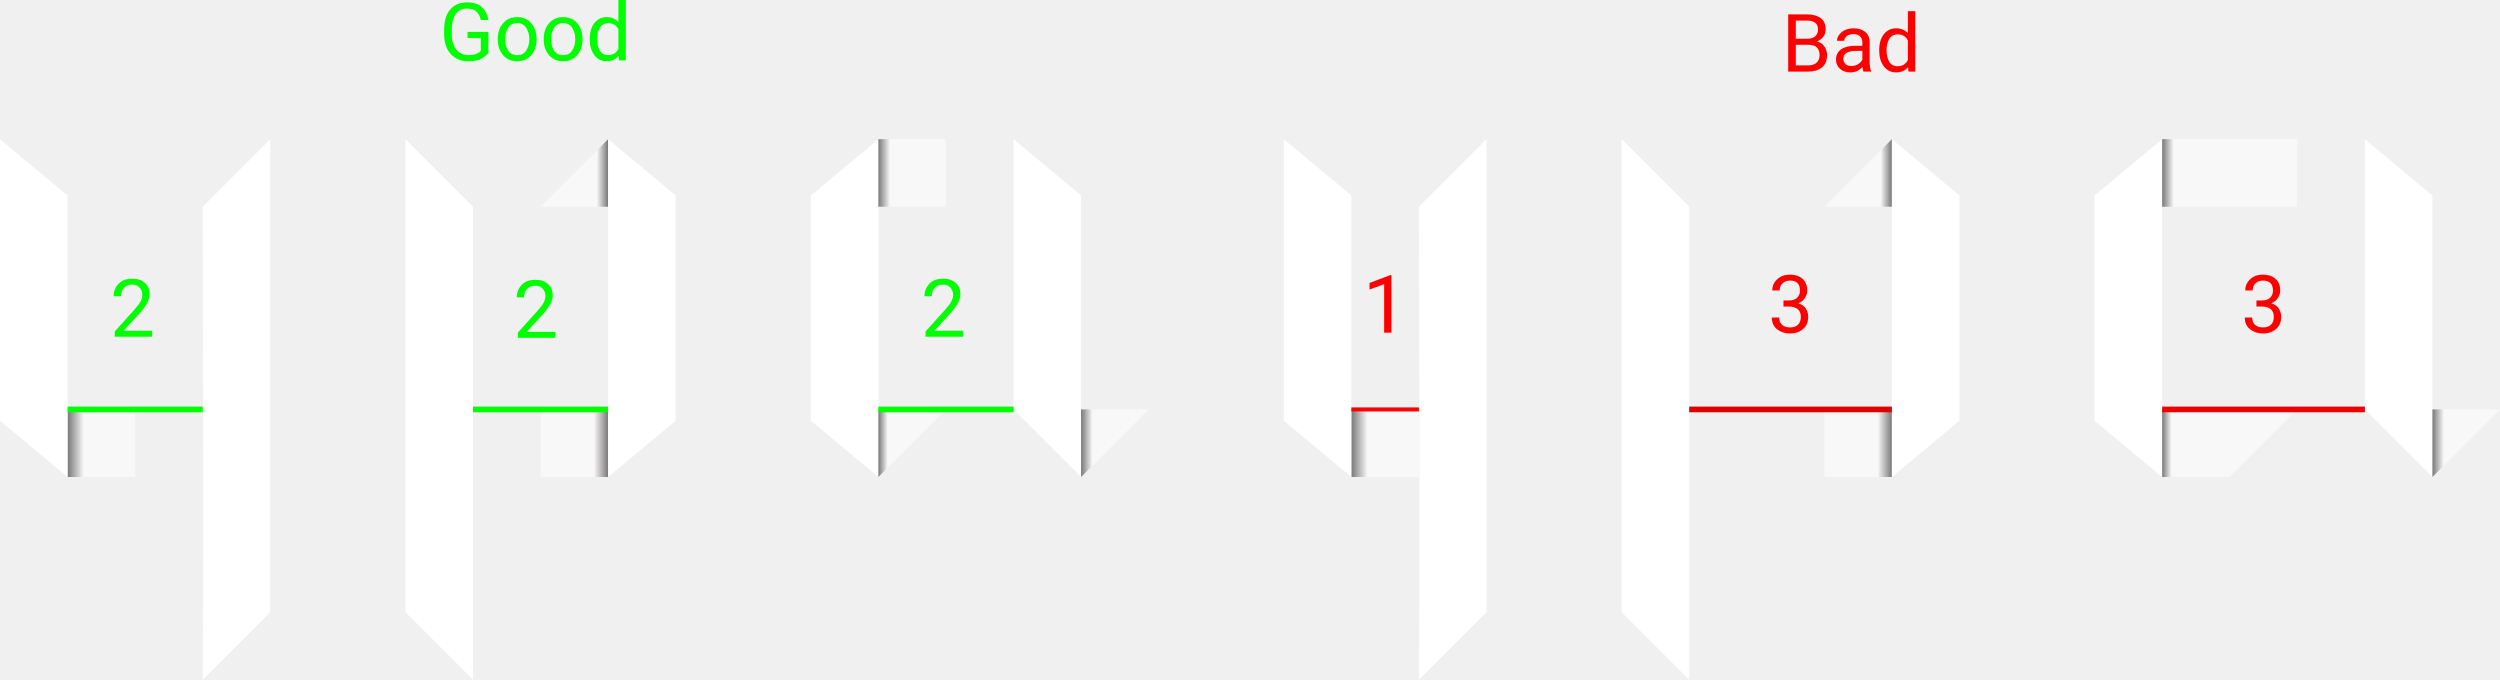
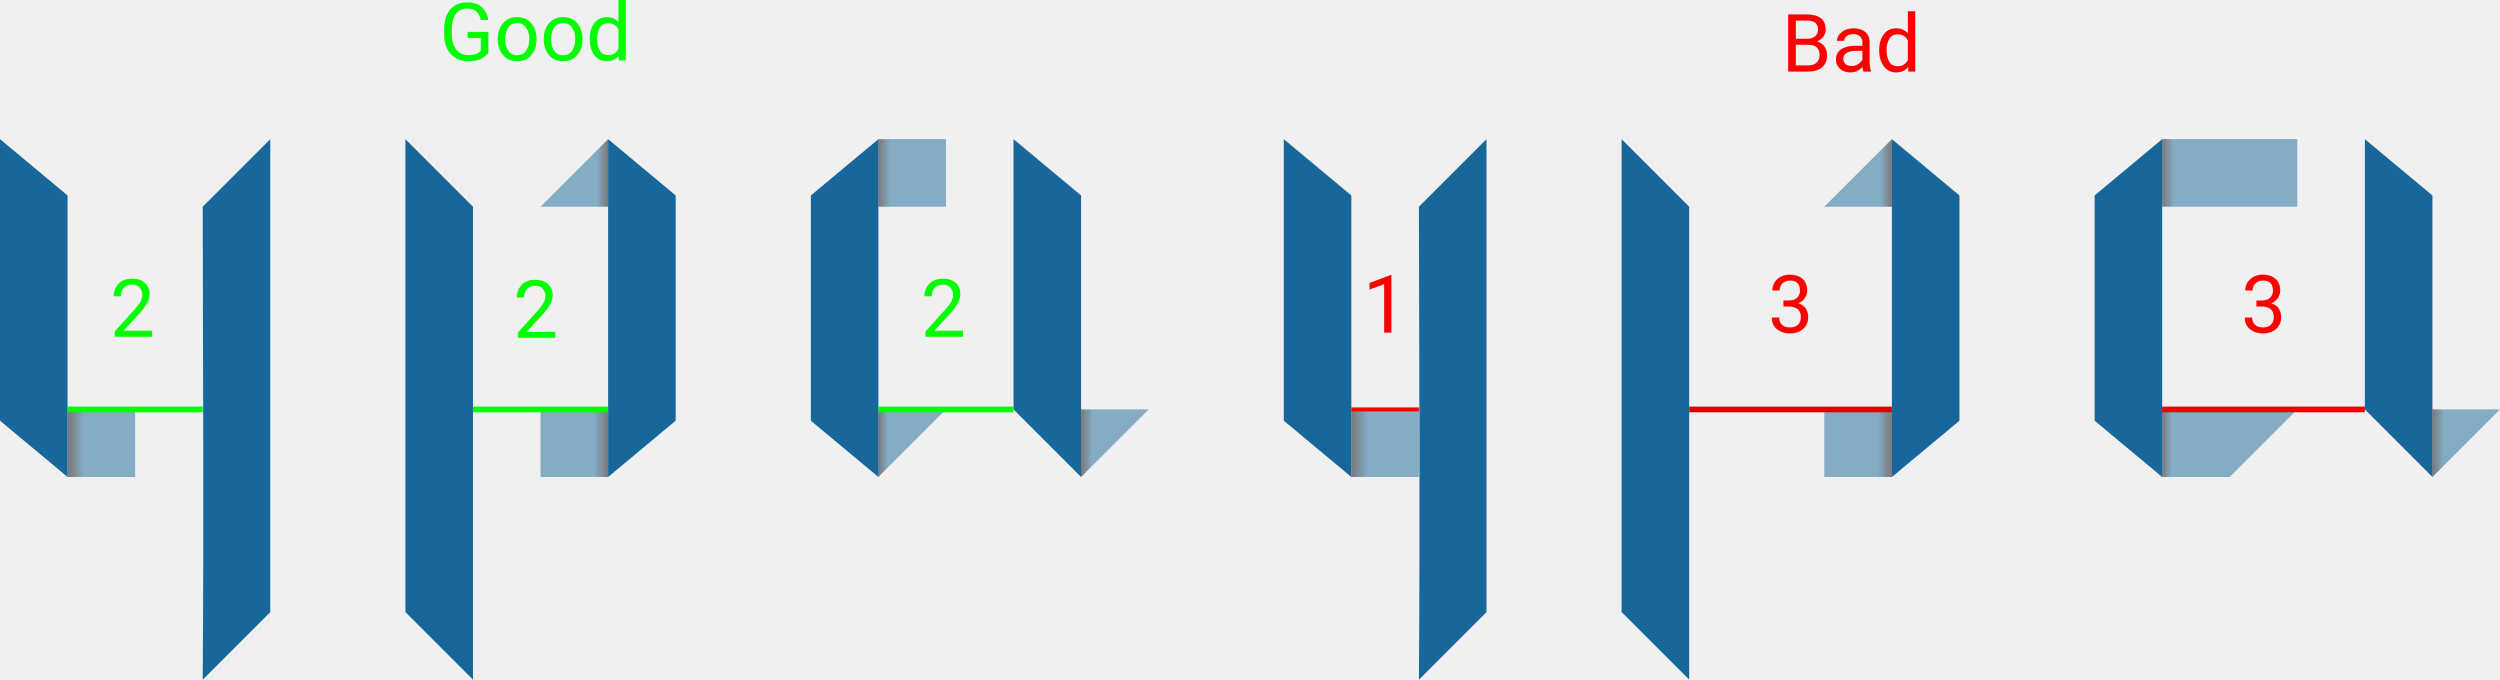
- <svg xmlns="http://www.w3.org/2000/svg" width="328.56mm" height="89.329mm" version="1.1" viewBox="0 0 328.56 89.329" id="svg9003">
-   <defs id="defs8948">
-     <linearGradient id="linearGradient6004" x1="241.28" x2="239.76" y1="225.96" y2="225.96" gradientUnits="userSpaceOnUse" gradientTransform="translate(-124.319,4.5037109e-4)">
-       <stop stop-color="#fff" offset="0" id="stop8913" />
-       <stop stop-opacity=".978" offset="1" id="stop8915" />
+ <svg xmlns="http://www.w3.org/2000/svg" width="328.56mm" height="89.329mm" version="1.1" viewBox="0 0 328.56 89.329">
+   <defs>
+     <linearGradient id="l" x1="241.28" x2="239.76" y1="225.96" y2="225.96" gradientTransform="translate(-124.319,4.5037109e-4)" gradientUnits="userSpaceOnUse">
+       <stop stop-color="#17679a" offset="0" />
+       <stop stop-opacity=".978" offset="1" />
    </linearGradient>
-     <linearGradient id="linearGradient6018" x1="240.984" x2="239.76" y1="270.36" y2="270.36" gradientUnits="userSpaceOnUse" gradientTransform="translate(-124.319,4.5037109e-4)">
-       <stop stop-color="#fff" offset="0" id="stop8918" />
-       <stop offset="1" id="stop8920" />
+     <linearGradient id="j" x1="240.984" x2="239.76" y1="270.36" y2="270.36" gradientTransform="translate(-124.319,4.5037109e-4)" gradientUnits="userSpaceOnUse">
+       <stop stop-color="#17679a" offset="0" />
+       <stop offset="1" />
    </linearGradient>
-     <linearGradient id="linearGradient6026" x1="267.897" x2="266.4" y1="270.36" y2="270.36" gradientUnits="userSpaceOnUse" gradientTransform="translate(-124.319,4.5037109e-4)">
-       <stop stop-color="#fff" offset="0" id="stop8923" />
-       <stop offset="1" id="stop8925" />
+     <linearGradient id="h" x1="267.897" x2="266.4" y1="270.36" y2="270.36" gradientTransform="translate(-124.319,4.5037109e-4)" gradientUnits="userSpaceOnUse">
+       <stop stop-color="#17679a" offset="0" />
+       <stop offset="1" />
    </linearGradient>
-     <linearGradient id="linearGradient6034" x1="176.11" x2="177.6" y1="225.96" y2="225.96" gradientUnits="userSpaceOnUse" gradientTransform="translate(-97.679,1.6371094e-5)">
-       <stop stop-color="#fff" offset="0" id="stop8928" />
-       <stop offset="1" id="stop8930" />
+     <linearGradient id="f" x1="176.11" x2="177.6" y1="225.96" y2="225.96" gradientTransform="translate(-97.679,1.6371094e-5)" gradientUnits="userSpaceOnUse">
+       <stop stop-color="#17679a" offset="0" />
+       <stop offset="1" />
    </linearGradient>
-     <linearGradient id="linearGradient6042" x1="175.748" x2="177.6" y1="270.36" y2="270.36" gradientUnits="userSpaceOnUse" gradientTransform="translate(-97.679,1.6371094e-5)">
-       <stop stop-color="#fff" offset="0" id="stop8933" />
-       <stop stop-color="#080000" offset="1" id="stop8935" />
+     <linearGradient id="d" x1="175.748" x2="177.6" y1="270.36" y2="270.36" gradientTransform="translate(-97.679,1.6371094e-5)" gradientUnits="userSpaceOnUse">
+       <stop stop-color="#17679a" offset="0" />
+       <stop stop-color="#080000" offset="1" />
    </linearGradient>
-     <linearGradient id="linearGradient6050" x1="108.693" x2="106.56" y1="270.36" y2="270.36" gradientUnits="userSpaceOnUse" gradientTransform="translate(-97.679,1.6371094e-5)">
-       <stop stop-color="#fff" offset="0" id="stop8938" />
-       <stop offset="1" id="stop8940" />
+     <linearGradient id="b" x1="108.693" x2="106.56" y1="270.36" y2="270.36" gradientTransform="translate(-97.679,1.6371094e-5)" gradientUnits="userSpaceOnUse">
+       <stop stop-color="#17679a" offset="0" />
+       <stop offset="1" />
    </linearGradient>
-     <linearGradient id="linearGradient6018-1" x1="240.984" x2="239.76" y1="270.36" y2="270.36" gradientUnits="userSpaceOnUse" gradientTransform="translate(44.4,4.6737109e-4)">
-       <stop stop-color="#fff" offset="0" id="stop8918-5" />
-       <stop offset="1" id="stop8920-5" />
+     <linearGradient id="i" x1="240.984" x2="239.76" y1="270.36" y2="270.36" gradientTransform="translate(44.4,4.6737109e-4)" gradientUnits="userSpaceOnUse">
+       <stop stop-color="#17679a" offset="0" />
+       <stop offset="1" />
    </linearGradient>
-     <linearGradient id="linearGradient6004-4" x1="241.28" x2="239.76" y1="225.96" y2="225.96" gradientUnits="userSpaceOnUse" gradientTransform="translate(44.4,4.6737109e-4)">
-       <stop stop-color="#fff" offset="0" id="stop8913-7" />
-       <stop stop-opacity=".978" offset="1" id="stop8915-6" />
+     <linearGradient id="k" x1="241.28" x2="239.76" y1="225.96" y2="225.96" gradientTransform="translate(44.4,4.6737109e-4)" gradientUnits="userSpaceOnUse">
+       <stop stop-color="#17679a" offset="0" />
+       <stop stop-opacity=".978" offset="1" />
    </linearGradient>
-     <linearGradient id="linearGradient6026-5" x1="267.897" x2="266.4" y1="270.36" y2="270.36" gradientUnits="userSpaceOnUse" gradientTransform="translate(53.28001,2.881378e-5)">
-       <stop stop-color="#fff" offset="0" id="stop8923-6" />
-       <stop offset="1" id="stop8925-9" />
+     <linearGradient id="g" x1="267.897" x2="266.4" y1="270.36" y2="270.36" gradientTransform="translate(53.28001,2.881378e-5)" gradientUnits="userSpaceOnUse">
+       <stop stop-color="#17679a" offset="0" />
+       <stop offset="1" />
    </linearGradient>
-     <linearGradient id="linearGradient6042-3" x1="175.748" x2="177.6" y1="270.36" y2="270.36" gradientUnits="userSpaceOnUse" gradientTransform="translate(71.03999,3.3371094e-5)">
-       <stop stop-color="#fff" offset="0" id="stop8933-7" />
-       <stop stop-color="#080000" offset="1" id="stop8935-4" />
+     <linearGradient id="c" x1="175.748" x2="177.6" y1="270.36" y2="270.36" gradientTransform="translate(71.03999,3.3371094e-5)" gradientUnits="userSpaceOnUse">
+       <stop stop-color="#17679a" offset="0" />
+       <stop stop-color="#080000" offset="1" />
    </linearGradient>
-     <linearGradient id="linearGradient6034-5" x1="176.11" x2="177.6" y1="225.96" y2="225.96" gradientUnits="userSpaceOnUse" gradientTransform="translate(71.03999,3.3371094e-5)">
-       <stop stop-color="#fff" offset="0" id="stop8928-2" />
-       <stop offset="1" id="stop8930-5" />
+     <linearGradient id="e" x1="176.11" x2="177.6" y1="225.96" y2="225.96" gradientTransform="translate(71.03999,3.3371094e-5)" gradientUnits="userSpaceOnUse">
+       <stop stop-color="#17679a" offset="0" />
+       <stop offset="1" />
    </linearGradient>
-     <linearGradient id="linearGradient6050-4" x1="108.693" x2="106.56" y1="270.36" y2="270.36" gradientUnits="userSpaceOnUse" gradientTransform="translate(71.03999,3.3371094e-5)">
-       <stop stop-color="#fff" offset="0" id="stop8938-7" />
-       <stop offset="1" id="stop8940-4" />
+     <linearGradient id="a" x1="108.693" x2="106.56" y1="270.36" y2="270.36" gradientTransform="translate(71.03999,3.3371094e-5)" gradientUnits="userSpaceOnUse">
+       <stop stop-color="#17679a" offset="0" />
+       <stop offset="1" />
    </linearGradient>
  </defs>
-   <g transform="translate(0,-207.671)" id="g9001">
-     <path style="fill:#ffffff;stroke-width:0.072" id="path8955" d="m 26.641,234.84 8.88,-8.88 v 62.16 l -8.88,8.88 c 0.155,-20.523 0.031,-41.482 0,-62.16 z" />
-     <path style="fill:#ffffff;stroke-width:0.072" id="path8957" d="m 53.281,225.96 8.88,8.88 v 62.16 l -8.88,-8.88 z" />
-     <path d="m 8.881,261.48 8.88,-4.4e-4 v 8.88 l -8.88,1e-5 z" id="path8965" style="opacity:0.5;fill:url(#linearGradient6050)" />
-     <path d="m 79.921,225.96 -1.8e-4,8.88 h -8.88 z" id="path8967" style="opacity:0.5;fill:url(#linearGradient6034);stroke-width:0.073" />
-     <path style="fill:#ffffff;stroke-width:0.068" id="path8971" d="m 115.441,225.96 v 37 c 0,0 1.5e-4,7.4 0,7.4 l -8.88,-7.4 v -29.6 z" />
-     <path style="fill:#ffffff;stroke-width:0.068" id="path8973" d="m 133.201,225.96 8.88,7.4 2.4e-4,37 c 0,0 -8.881,-8.88 -8.881,-8.88 z" />
-     <path style="fill:#ffffff;stroke-width:0.068" id="path8981" d="m 0,225.96 8.881,7.4 v 37 l -8.88,-7.4 z" />
-     <path d="m 79.922,270.36 h -8.88 v -8.88 h 8.88 z" id="path8985" style="opacity:0.5;fill:url(#linearGradient6042);stroke-width:0.073" />
-     <path d="m 142.081,261.48 h 8.88 l -8.88,8.88 z" id="path8987" style="opacity:0.5;fill:url(#linearGradient6026);stroke-width:0.073" />
-     <path d="m 115.441,225.96 8.879,-2.9e-4 4.5e-4,8.88 H 115.441 Z" id="path8989" style="opacity:0.5;fill:url(#linearGradient6004);stroke-width:0.073" />
-     <path d="m 79.921,225.96 8.88,7.4 v 29.6 l -8.88,7.4 z" id="path8997" style="fill:#ffffff;stroke-width:0.068" />
-     <path d="m 115.441,261.48 h 8.88 l -8.88,8.88 c 0,0 -1.5e-4,-8.88 0,-8.88 z" id="path8999" style="opacity:0.5;fill:url(#linearGradient6018);stroke-width:0.073" />
-     <path style="fill:none;stroke:#00ff00;stroke-width:0.75;stroke-linecap:butt;stroke-linejoin:miter;stroke-miterlimit:4;stroke-dasharray:none;stroke-opacity:1" d="M 8.881,261.48 H 26.641" id="path10798" />
-     <path style="fill:none;stroke:#00ff00;stroke-width:0.75;stroke-linecap:butt;stroke-linejoin:miter;stroke-miterlimit:4;stroke-dasharray:none;stroke-opacity:1" d="m 62.161,261.48 h 17.76" id="path10800" />
-     <path style="fill:none;stroke:#00ff00;stroke-width:0.75;stroke-linecap:butt;stroke-linejoin:miter;stroke-miterlimit:4;stroke-dasharray:none;stroke-opacity:1" d="m 115.441,261.48 h 17.76" id="path10802" />
-     <path style="fill:#ffffff;stroke-width:0.072" id="path8955-4" d="m 186.48,234.84 8.88,-8.88 v 62.16 l -8.88,8.88 c 0.155,-20.523 0.031,-41.482 0,-62.16 z" />
-     <path style="fill:#ffffff;stroke-width:0.072" id="path8957-3" d="m 213.12,225.96 8.88,8.88 v 62.16 l -8.88,-8.88 z" />
-     <path d="m 177.6,261.48 8.88,-5.3e-4 v 8.88 l -8.88,1e-5 z" id="path8965-0" style="opacity:0.5;fill:url(#linearGradient6050-4);stroke-width:1" />
-     <path d="m 248.64,225.96 -1.8e-4,8.88 h -8.88 z" id="path8967-7" style="opacity:0.5;fill:url(#linearGradient6034-5);stroke-width:0.073" />
-     <path style="fill:#ffffff;stroke-width:0.068" id="path8971-8" d="m 284.16,225.96 v 37 c 0,0 1.5e-4,7.4 0,7.4 l -8.88,-7.4 v -29.6 z" />
-     <path style="fill:#ffffff;stroke-width:0.068" id="path8973-6" d="m 310.8,225.96 8.88,7.4 2.4e-4,37 c 0,0 -8.88,-8.88 -8.88,-8.88 z" />
-     <path style="fill:#ffffff;stroke-width:0.068" id="path8981-8" d="m 168.719,225.96 8.881,7.4 v 37 l -8.88,-7.4 z" />
-     <path d="m 248.64,270.36 h -8.88 v -8.88 h 8.88 z" id="path8985-8" style="opacity:0.5;fill:url(#linearGradient6042-3);stroke-width:0.073" />
-     <path d="m 319.68,261.48 h 8.88 l -8.88,8.88 z" id="path8987-4" style="opacity:0.5;fill:url(#linearGradient6026-5);stroke-width:0.073" />
-     <path d="m 284.16,225.96 17.76,-4.4e-4 v 8.88 l -17.76,4.4e-4 z" id="path8989-3" style="opacity:0.5;fill:url(#linearGradient6004-4);stroke-width:0.073" />
-     <path d="m 248.64,225.96 8.88,7.4 v 29.6 l -8.88,7.4 z" id="path8997-1" style="fill:#ffffff;stroke-width:0.068" />
-     <path d="m 284.16,261.48 17.76,-4.4e-4 -8.88,8.88 -8.88,4.5e-4 c 0,0 -1.5e-4,-8.88 0,-8.88 z" id="path8999-4" style="opacity:0.5;fill:url(#linearGradient6018-1);stroke-width:0.073" />
-     <path style="fill:none;stroke:#ff0000;stroke-width:0.53;stroke-linecap:butt;stroke-linejoin:miter;stroke-miterlimit:4;stroke-dasharray:none;stroke-opacity:1" d="M 177.6,261.48 H 186.48" id="path10798-9" />
-     <path style="fill:none;stroke:#de0000;stroke-width:0.75;stroke-linecap:butt;stroke-linejoin:miter;stroke-miterlimit:4;stroke-dasharray:none;stroke-opacity:1" d="m 222,261.48 26.64,4.5e-4" id="path10800-2" />
-     <path style="fill:none;stroke:#ec0000;stroke-width:0.75;stroke-linecap:butt;stroke-linejoin:miter;stroke-miterlimit:4;stroke-dasharray:none;stroke-opacity:1" d="m 284.16,261.48 26.64,-4.5e-4" id="path10802-0" />
-     <text xml:space="preserve" style="font-style:normal;font-weight:normal;font-size:10.583px;line-height:1.25;font-family:sans-serif;letter-spacing:0px;word-spacing:0px;fill:#000000;fill-opacity:1;stroke:none;stroke-width:0.265" x="57.746" y="215.609" id="text10917">
-       <tspan id="tspan10915" x="57.746" y="215.609" style="font-style:normal;font-variant:normal;font-weight:normal;font-stretch:normal;font-family:Roboto;-inkscape-font-specification:Roboto;fill:#00ff00;fill-opacity:1;stroke-width:0.265">Good</tspan>
+   <g transform="translate(0,-207.671)">
+     <path d="m26.641 234.84 8.88-8.88v62.16l-8.88 8.88c0.155-20.523 0.031-41.482 0-62.16z" fill="#17679a" stroke-width=".072" />
+     <path d="m53.281 225.96 8.88 8.88v62.16l-8.88-8.88z" fill="#17679a" stroke-width=".072" />
+     <path d="m8.881 261.48 8.88-4.4e-4v8.88l-8.88 1e-5z" fill="url(#b)" opacity=".5" />
+     <path d="m79.921 225.96-1.8e-4 8.88h-8.88z" fill="url(#f)" opacity=".5" stroke-width=".073" />
+     <g fill="#17679a">
+       <path d="m115.441 225.96v37s1.5e-4 7.4 0 7.4l-8.88-7.4v-29.6z" stroke-width=".068" />
+       <path d="m133.201 225.96 8.88 7.4 2.4e-4 37s-8.881-8.88-8.881-8.88z" stroke-width=".068" />
+       <path d="m0 225.96 8.881 7.4v37l-8.88-7.4z" stroke-width=".068" />
+     </g>
+     <g stroke-width=".073">
+       <path d="m79.922 270.36h-8.88v-8.88h8.88z" fill="url(#d)" opacity=".5" />
+       <path d="m142.081 261.48h8.88l-8.88 8.88z" fill="url(#h)" opacity=".5" />
+       <path d="m115.441 225.96 8.879-2.9e-4 4.5e-4 8.88h-8.88z" fill="url(#l)" opacity=".5" />
+     </g>
+     <path d="m79.921 225.96 8.88 7.4v29.6l-8.88 7.4z" fill="#17679a" stroke-width=".068" />
+     <path d="m115.441 261.48h8.88l-8.88 8.88s-1.5e-4 -8.88 0-8.88z" fill="url(#j)" opacity=".5" stroke-width=".073" />
+     <g fill="none" stroke="#0f0" stroke-width=".75">
+       <path d="m8.881 261.48h17.76" />
+       <path d="m62.161 261.48h17.76" />
+       <path d="m115.441 261.48h17.76" />
+     </g>
+     <path d="m186.48 234.84 8.88-8.88v62.16l-8.88 8.88c0.155-20.523 0.031-41.482 0-62.16z" fill="#17679a" stroke-width=".072" />
+     <path d="m213.12 225.96 8.88 8.88v62.16l-8.88-8.88z" fill="#17679a" stroke-width=".072" />
+     <path d="m177.6 261.48 8.88-5.3e-4v8.88l-8.88 1e-5z" fill="url(#a)" opacity=".5" />
+     <path d="m248.64 225.96-1.8e-4 8.88h-8.88z" fill="url(#e)" opacity=".5" stroke-width=".073" />
+     <g fill="#17679a">
+       <path d="m284.16 225.96v37s1.5e-4 7.4 0 7.4l-8.88-7.4v-29.6z" stroke-width=".068" />
+       <path d="m310.8 225.96 8.88 7.4 2.4e-4 37s-8.88-8.88-8.88-8.88z" stroke-width=".068" />
+       <path d="m168.719 225.96 8.881 7.4v37l-8.88-7.4z" stroke-width=".068" />
+     </g>
+     <g stroke-width=".073">
+       <path d="m248.64 270.36h-8.88v-8.88h8.88z" fill="url(#c)" opacity=".5" />
+       <path d="m319.68 261.48h8.88l-8.88 8.88z" fill="url(#g)" opacity=".5" />
+       <path d="m284.16 225.96 17.76-4.4e-4v8.88l-17.76 4.4e-4z" fill="url(#k)" opacity=".5" />
+     </g>
+     <path d="m248.64 225.96 8.88 7.4v29.6l-8.88 7.4z" fill="#17679a" stroke-width=".068" />
+     <path d="m284.16 261.48 17.76-4.4e-4 -8.88 8.88-8.88 4.5e-4s-1.5e-4 -8.88 0-8.88z" fill="url(#i)" opacity=".5" stroke-width=".073" />
+     <g fill="none">
+       <path d="m177.6 261.48h8.88" stroke="#f00" stroke-width=".53" />
+       <path d="m222 261.48 26.64 4.5e-4" stroke="#de0000" stroke-width=".75" />
+       <path d="m284.16 261.48 26.64-4.5e-4" stroke="#ec0000" stroke-width=".75" />
+     </g>
+     <text x="57.746" y="215.609" fill="#000000" font-family="sans-serif" font-size="10.583px" letter-spacing="0px" stroke-width=".265" word-spacing="0px" style="line-height:1.25" xml:space="preserve">
+       <tspan x="57.746" y="215.609" fill="#00ff00" font-family="Roboto" stroke-width=".265">Good</tspan>
    </text>
-     <text xml:space="preserve" style="font-style:normal;font-weight:normal;font-size:10.583px;line-height:1.25;font-family:sans-serif;letter-spacing:0px;word-spacing:0px;fill:#ff0000;fill-opacity:1;stroke:none;stroke-width:0.265" x="234.138" y="217.08" id="text10917-6">
-       <tspan id="tspan10915-8" x="234.138" y="217.08" style="font-style:normal;font-variant:normal;font-weight:normal;font-stretch:normal;font-family:Roboto;-inkscape-font-specification:Roboto;fill:#ff0000;fill-opacity:1;stroke-width:0.265">Bad</tspan>
+     <text x="234.138" y="217.08" fill="#ff0000" font-family="sans-serif" font-size="10.583px" letter-spacing="0px" stroke-width=".265" word-spacing="0px" style="line-height:1.25" xml:space="preserve">
+       <tspan x="234.138" y="217.08" fill="#ff0000" font-family="Roboto" stroke-width=".265">Bad</tspan>
    </text>
-     <text xml:space="preserve" style="font-style:normal;font-weight:normal;font-size:10.583px;line-height:1.25;font-family:sans-serif;letter-spacing:0px;word-spacing:0px;fill:#000000;fill-opacity:1;stroke:none;stroke-width:0.265" x="14.453" y="251.923" id="text10939">
-       <tspan id="tspan10937" x="14.453" y="251.923" style="font-style:normal;font-variant:normal;font-weight:normal;font-stretch:normal;font-family:Roboto;-inkscape-font-specification:Roboto;fill:#00ff00;stroke-width:0.265">2</tspan>
-     </text>
-     <text xml:space="preserve" style="font-style:normal;font-weight:normal;font-size:10.583px;line-height:1.25;font-family:sans-serif;letter-spacing:0px;word-spacing:0px;fill:#000000;fill-opacity:1;stroke:none;stroke-width:0.265" x="67.435" y="252.071" id="text10939-9">
-       <tspan id="tspan10937-2" x="67.435" y="252.071" style="font-style:normal;font-variant:normal;font-weight:normal;font-stretch:normal;font-family:Roboto;-inkscape-font-specification:Roboto;fill:#00ff00;stroke-width:0.265">2</tspan>
-     </text>
-     <text xml:space="preserve" style="font-style:normal;font-weight:normal;font-size:10.583px;line-height:1.25;font-family:sans-serif;letter-spacing:0px;word-spacing:0px;fill:#000000;fill-opacity:1;stroke:none;stroke-width:0.265" x="121.013" y="251.923" id="text10939-6">
-       <tspan id="tspan10937-6" x="121.013" y="251.923" style="font-style:normal;font-variant:normal;font-weight:normal;font-stretch:normal;font-family:Roboto;-inkscape-font-specification:Roboto;fill:#00ff00;stroke-width:0.265">2</tspan>
-     </text>
-     <text xml:space="preserve" style="font-style:normal;font-weight:normal;font-size:10.583px;line-height:1.25;font-family:sans-serif;letter-spacing:0px;word-spacing:0px;fill:#ff0000;fill-opacity:1;stroke:none;stroke-width:0.265" x="179.096" y="251.391" id="text10969">
-       <tspan id="tspan10967" x="179.096" y="251.391" style="font-style:normal;font-variant:normal;font-weight:normal;font-stretch:normal;font-family:Roboto;-inkscape-font-specification:Roboto;fill:#ff0000;stroke-width:0.265">1</tspan>
-     </text>
-     <text xml:space="preserve" style="font-style:normal;font-weight:normal;font-size:10.583px;line-height:1.25;font-family:sans-serif;letter-spacing:0px;word-spacing:0px;fill:#ff0000;fill-opacity:1;stroke:none;stroke-width:0.265" x="232.376" y="251.391" id="text10969-4">
-       <tspan id="tspan10967-9" x="232.376" y="251.391" style="font-style:normal;font-variant:normal;font-weight:normal;font-stretch:normal;font-family:Roboto;-inkscape-font-specification:Roboto;fill:#ff0000;stroke-width:0.265">3</tspan>
-     </text>
-     <text xml:space="preserve" style="font-style:normal;font-weight:normal;font-size:10.583px;line-height:1.25;font-family:sans-serif;letter-spacing:0px;word-spacing:0px;fill:#ff0000;fill-opacity:1;stroke:none;stroke-width:0.265" x="294.536" y="251.391" id="text10969-5">
-       <tspan id="tspan10967-0" x="294.536" y="251.391" style="font-style:normal;font-variant:normal;font-weight:normal;font-stretch:normal;font-family:Roboto;-inkscape-font-specification:Roboto;fill:#ff0000;stroke-width:0.265">3</tspan>
-     </text>
+     <g fill="#000000" font-family="sans-serif" font-size="10.583px" letter-spacing="0px" stroke-width=".265" word-spacing="0px">
+       <text x="14.453" y="251.923" style="line-height:1.25" xml:space="preserve">
+         <tspan x="14.453" y="251.923" fill="#00ff00" font-family="Roboto" stroke-width=".265">2</tspan>
+       </text>
+       <text x="67.435" y="252.071" style="line-height:1.25" xml:space="preserve">
+         <tspan x="67.435" y="252.071" fill="#00ff00" font-family="Roboto" stroke-width=".265">2</tspan>
+       </text>
+       <text x="121.013" y="251.923" style="line-height:1.25" xml:space="preserve">
+         <tspan x="121.013" y="251.923" fill="#00ff00" font-family="Roboto" stroke-width=".265">2</tspan>
+       </text>
+     </g>
+     <g fill="#ff0000" font-family="sans-serif" font-size="10.583px" letter-spacing="0px" stroke-width=".265" word-spacing="0px">
+       <text x="179.096" y="251.391" style="line-height:1.25" xml:space="preserve">
+         <tspan x="179.096" y="251.391" fill="#ff0000" font-family="Roboto" stroke-width=".265">1</tspan>
+       </text>
+       <text x="232.376" y="251.391" style="line-height:1.25" xml:space="preserve">
+         <tspan x="232.376" y="251.391" fill="#ff0000" font-family="Roboto" stroke-width=".265">3</tspan>
+       </text>
+       <text x="294.536" y="251.391" style="line-height:1.25" xml:space="preserve">
+         <tspan x="294.536" y="251.391" fill="#ff0000" font-family="Roboto" stroke-width=".265">3</tspan>
+       </text>
+     </g>
  </g>
</svg>
